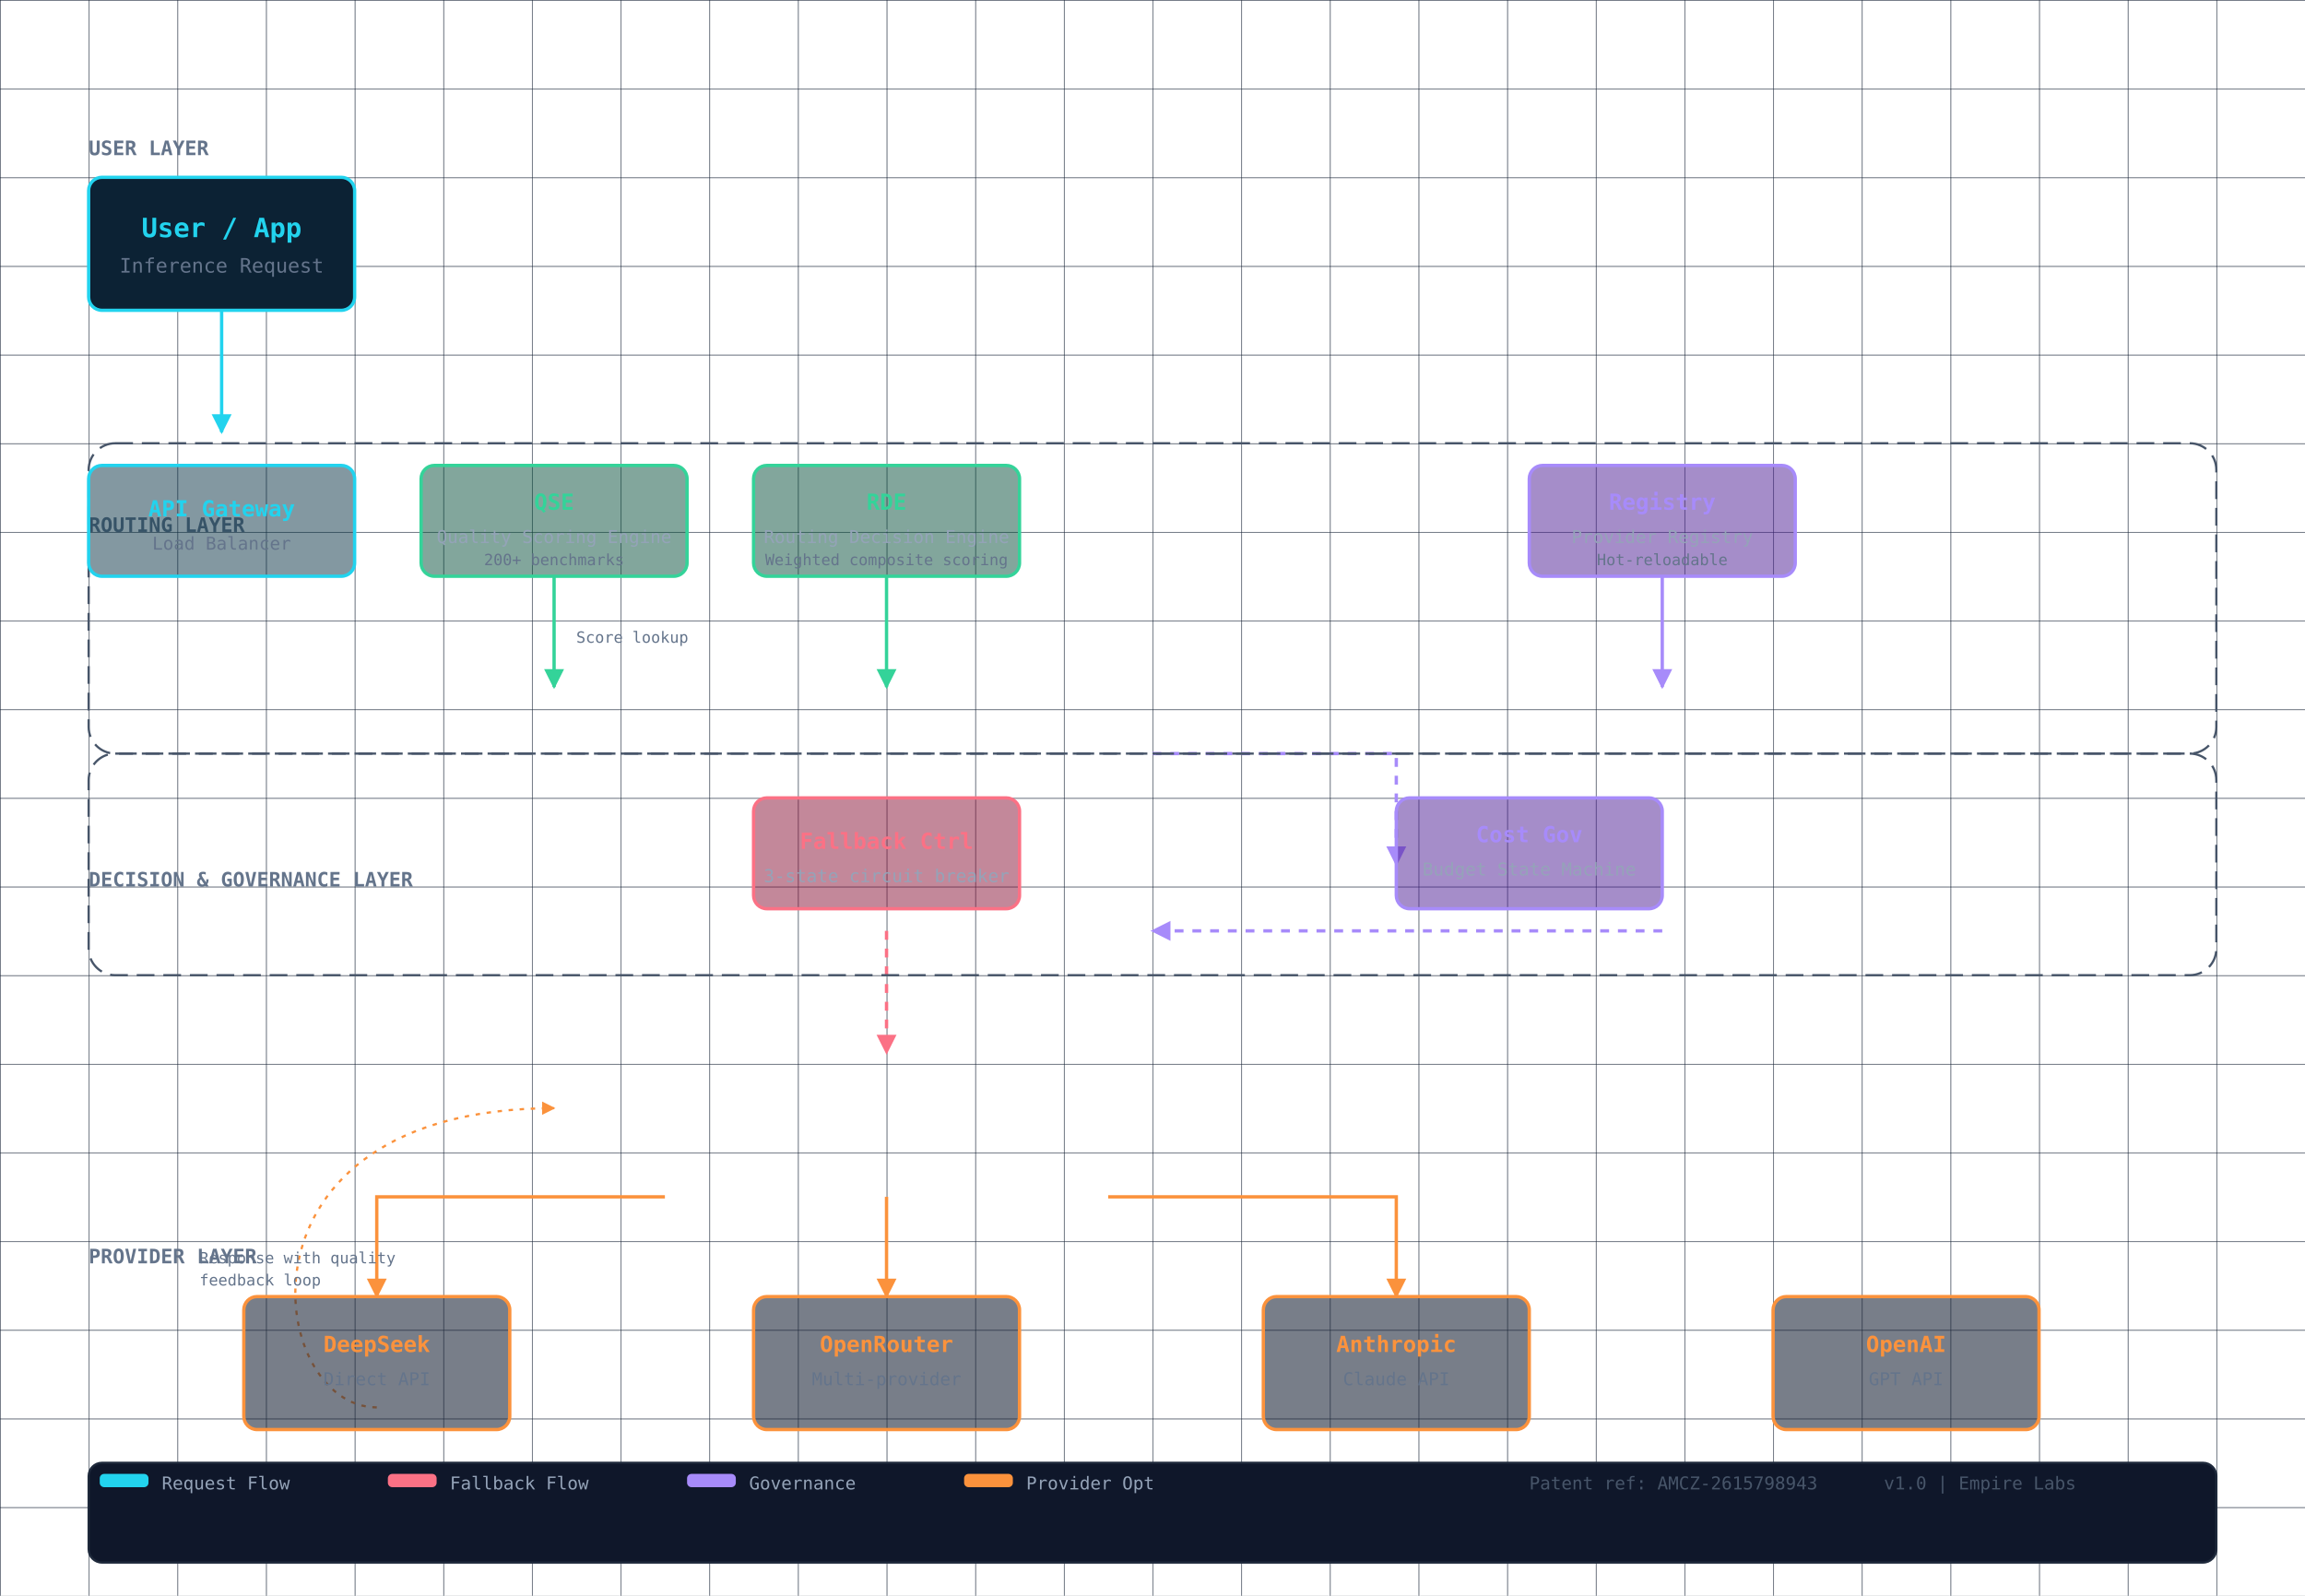
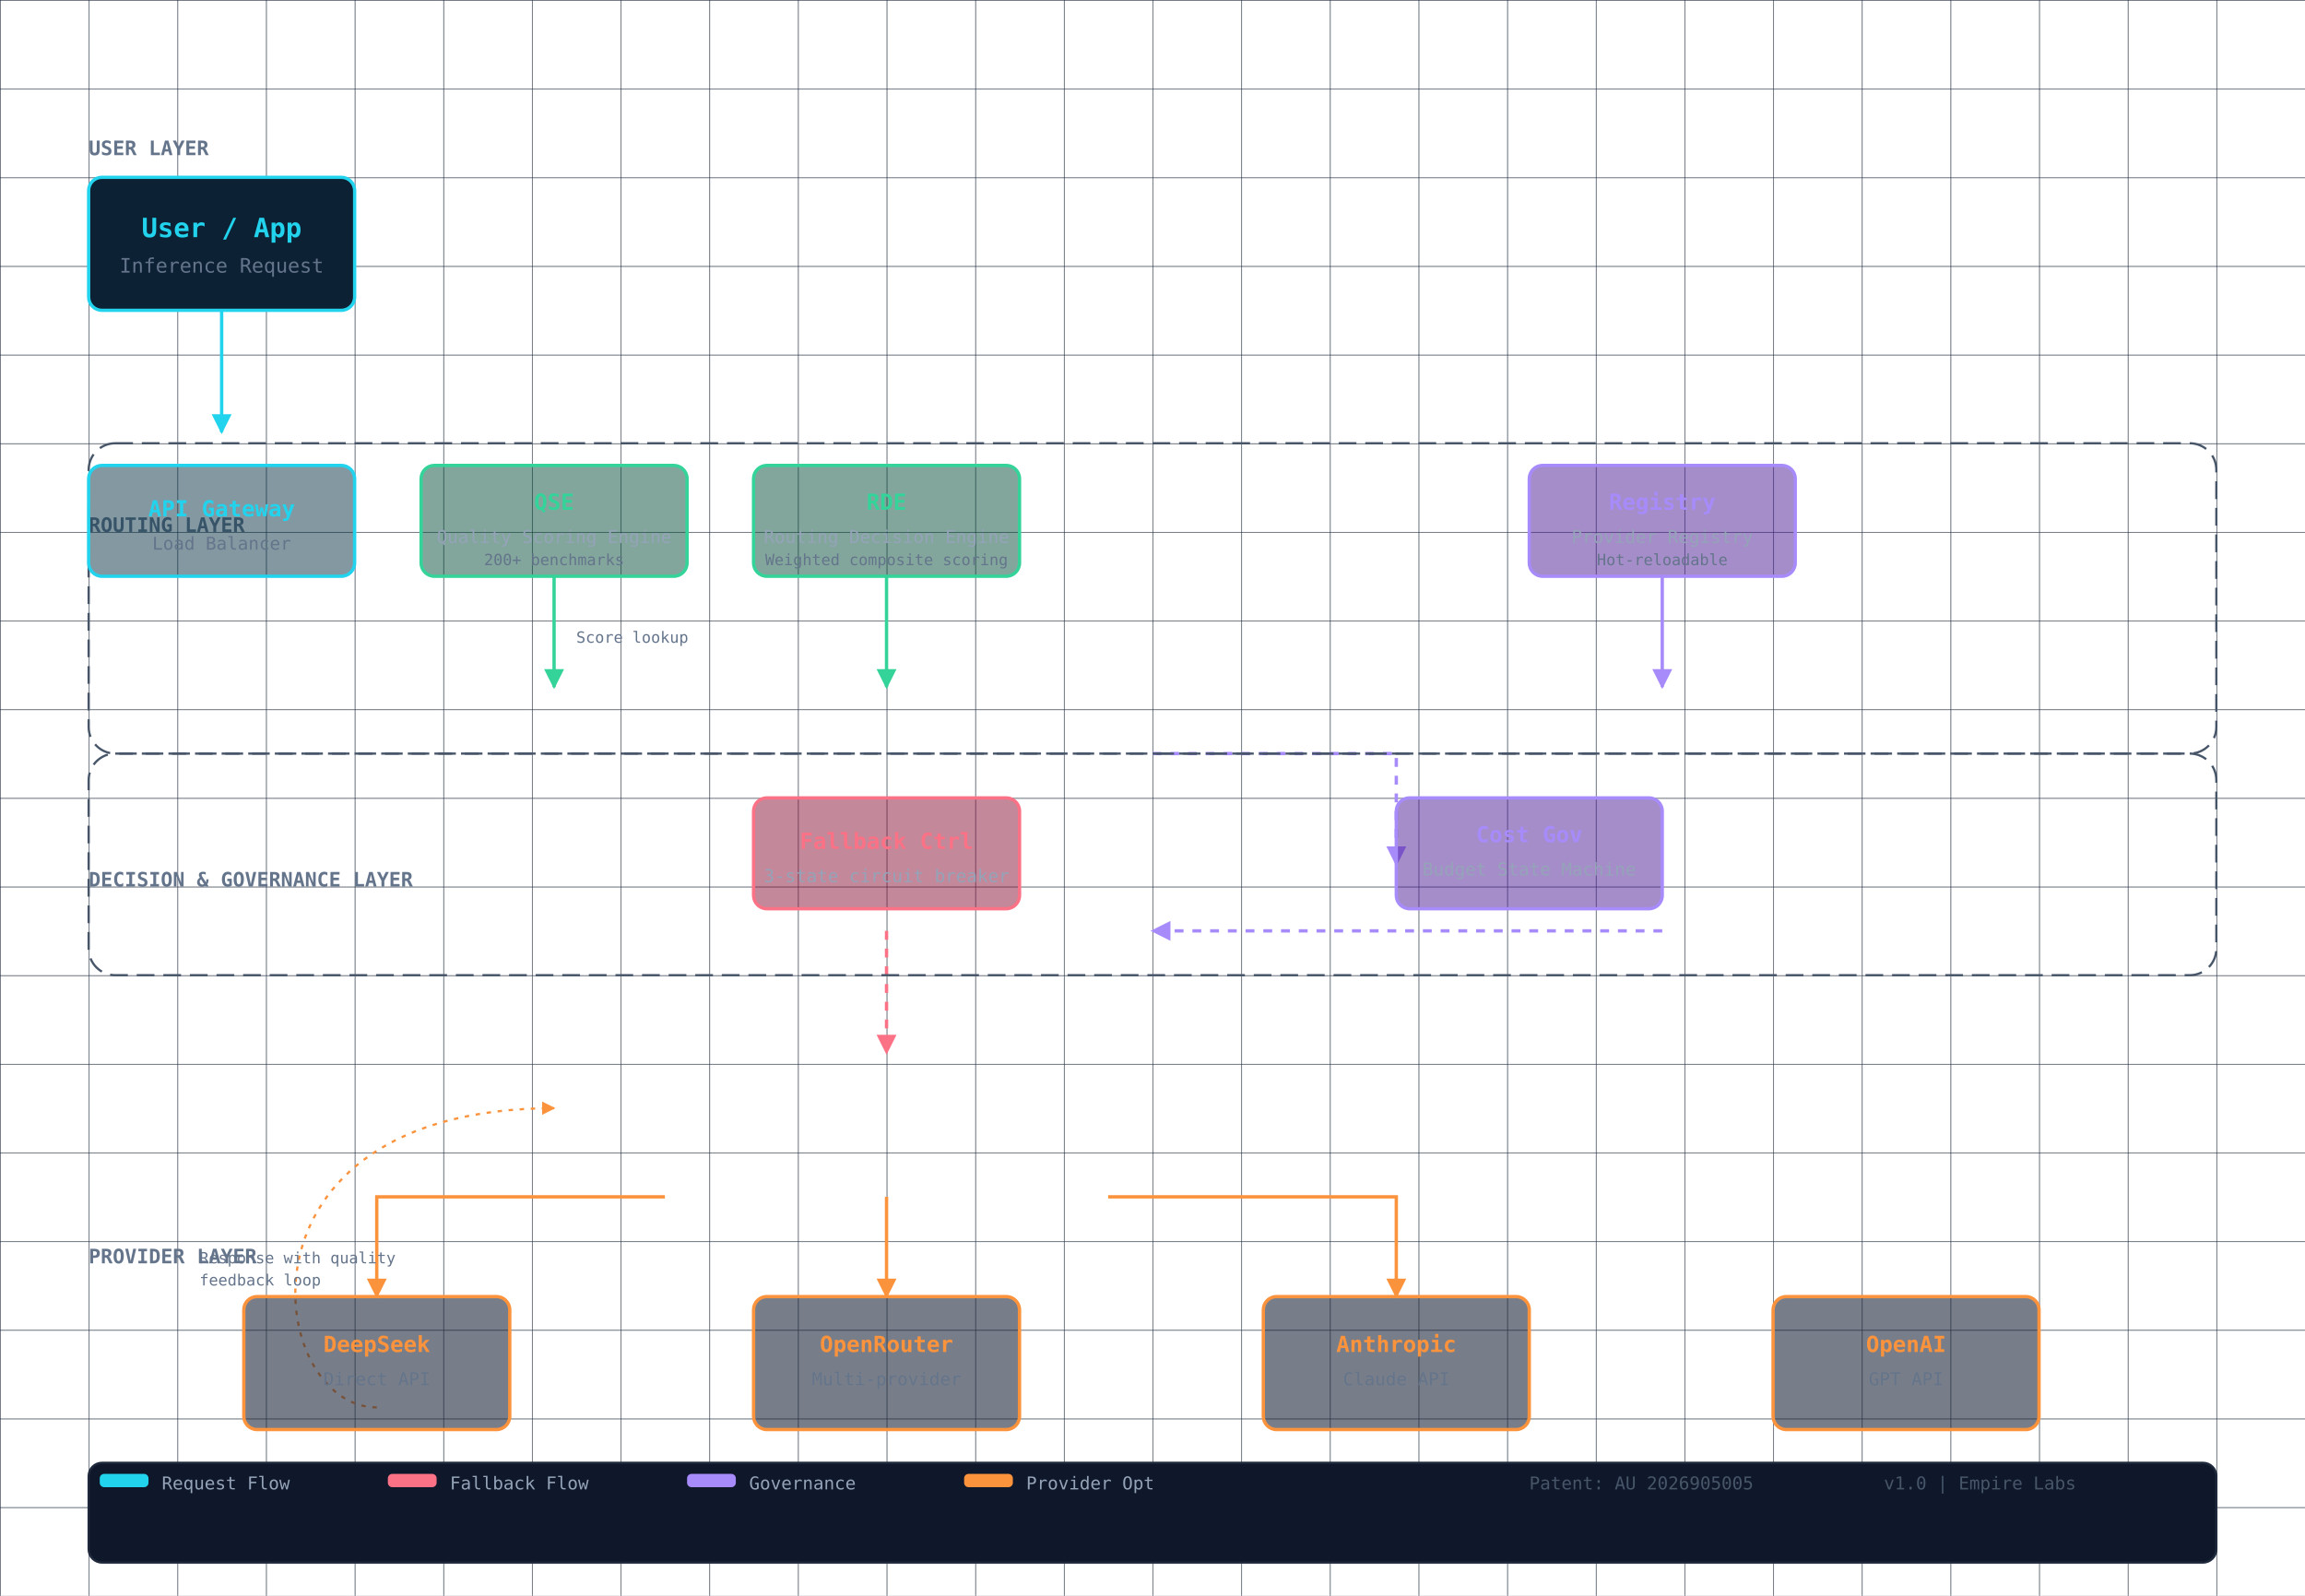
<svg xmlns="http://www.w3.org/2000/svg" viewBox="0 0 1040 720">
  <defs>
    <pattern id="grid" width="40" height="40" patternUnits="userSpaceOnUse">
      <path d="M 40 0 L 0 0 0 40" fill="none" stroke="#1e293b" stroke-width="0.5" />
    </pattern>
    <marker id="arrow-cyan" viewBox="0 0 10 10" refX="9" refY="5" markerWidth="6" markerHeight="6" orient="auto">
      <path d="M 0 0 L 10 5 L 0 10 z" fill="#22d3ee" />
    </marker>
    <marker id="arrow-emerald" viewBox="0 0 10 10" refX="9" refY="5" markerWidth="6" markerHeight="6" orient="auto">
      <path d="M 0 0 L 10 5 L 0 10 z" fill="#34d399" />
    </marker>
    <marker id="arrow-violet" viewBox="0 0 10 10" refX="9" refY="5" markerWidth="6" markerHeight="6" orient="auto">
      <path d="M 0 0 L 10 5 L 0 10 z" fill="#a78bfa" />
    </marker>
    <marker id="arrow-orange" viewBox="0 0 10 10" refX="9" refY="5" markerWidth="6" markerHeight="6" orient="auto">
      <path d="M 0 0 L 10 5 L 0 10 z" fill="#fb923c" />
    </marker>
    <marker id="arrow-rose" viewBox="0 0 10 10" refX="9" refY="5" markerWidth="6" markerHeight="6" orient="auto">
      <path d="M 0 0 L 10 5 L 0 10 z" fill="#fb7185" />
    </marker>
    <filter id="glow">
      <feGaussianBlur stdDeviation="3" result="coloredBlur" />
      <feMerge>
        <feMergeNode in="coloredBlur" />
        <feMergeNode in="SourceGraphic" />
      </feMerge>
    </filter>
  </defs>
  <rect width="1040" height="720" fill="url(#grid)" />
  <path d="M 100 140 L 100 195" stroke="#22d3ee" stroke-width="1.5" fill="none" marker-end="url(#arrow-cyan)" />
  <path d="M 250 260 L 250 310" stroke="#34d399" stroke-width="1.5" fill="none" marker-end="url(#arrow-emerald)" />
  <text x="260" y="290" fill="#64748b" font-size="7" font-family="JetBrains Mono, monospace">Score lookup</text>
  <path d="M 400 260 L 400 310" stroke="#34d399" stroke-width="1.5" fill="none" marker-end="url(#arrow-emerald)" />
  <path d="M 400 420 L 400 475" stroke="#fb7185" stroke-width="1.5" stroke-dasharray="4,4" fill="none" marker-end="url(#arrow-rose)" />
  <path d="M 300 540 L 170 540 L 170 585" stroke="#fb923c" stroke-width="1.5" fill="none" marker-end="url(#arrow-orange)" />
  <path d="M 400 540 L 400 585" stroke="#fb923c" stroke-width="1.5" fill="none" marker-end="url(#arrow-orange)" />
  <path d="M 500 540 L 630 540 L 630 585" stroke="#fb923c" stroke-width="1.5" fill="none" marker-end="url(#arrow-orange)" />
  <path d="M 520 340 L 630 340 L 630 390" stroke="#a78bfa" stroke-width="1.5" stroke-dasharray="4,4" fill="none" marker-end="url(#arrow-violet)" />
  <path d="M 750 420 L 520 420" stroke="#a78bfa" stroke-width="1.5" stroke-dasharray="4,4" fill="none" marker-end="url(#arrow-violet)" />
  <path d="M 750 260 L 750 310" stroke="#a78bfa" stroke-width="1.5" fill="none" marker-end="url(#arrow-violet)" />
  <path d="M 170 635 C 120 635 100 500 250 500" stroke="#fb923c" stroke-width="1" stroke-dasharray="2,3" fill="none" marker-end="url(#arrow-orange)" />
  <text x="90" y="570" fill="#64748b" font-size="7" font-family="JetBrains Mono, monospace">Response with quality</text>
  <text x="90" y="580" fill="#64748b" font-size="7" font-family="JetBrains Mono, monospace">feedback loop</text>
  <text x="40" y="70" fill="#64748b" font-size="9" font-weight="600" font-family="JetBrains Mono, monospace">USER LAYER</text>
  <rect x="40" y="80" width="120" height="60" rx="6" fill="#0f172a" stroke="#22d3ee" stroke-width="1.5" />
  <rect x="41" y="81" width="118" height="58" rx="5" fill="rgba(8, 51, 68, 0.4)" />
  <text x="100" y="107" fill="#22d3ee" font-size="12" text-anchor="middle" font-weight="600" font-family="JetBrains Mono, monospace">User / App</text>
  <text x="100" y="123" fill="#64748b" font-size="9" text-anchor="middle" font-family="JetBrains Mono, monospace">Inference Request</text>
  <text x="40" y="240" fill="#64748b" font-size="9" font-weight="600" font-family="JetBrains Mono, monospace">ROUTING LAYER</text>
  <rect x="40" y="200" width="960" height="140" rx="12" fill="none" stroke="#475569" stroke-width="1" stroke-dasharray="8,4" />
  <rect x="40" y="210" width="120" height="50" rx="6" fill="rgba(8, 51, 68, 0.5)" stroke="#22d3ee" stroke-width="1.5" />
  <text x="100" y="233" fill="#22d3ee" font-size="10" text-anchor="middle" font-weight="600" font-family="JetBrains Mono, monospace">API Gateway</text>
  <text x="100" y="248" fill="#64748b" font-size="8" text-anchor="middle" font-family="JetBrains Mono, monospace">Load Balancer</text>
  <rect x="190" y="210" width="120" height="50" rx="6" fill="rgba(6, 78, 59, 0.5)" stroke="#34d399" stroke-width="1.5" />
  <text x="250" y="230" fill="#34d399" font-size="10" text-anchor="middle" font-weight="600" font-family="JetBrains Mono, monospace">QSE</text>
  <text x="250" y="245" fill="#94a3b8" font-size="8" text-anchor="middle" font-family="JetBrains Mono, monospace">Quality Scoring Engine</text>
  <text x="250" y="255" fill="#64748b" font-size="7" text-anchor="middle" font-family="JetBrains Mono, monospace">200+ benchmarks</text>
  <rect x="340" y="210" width="120" height="50" rx="6" fill="rgba(6, 78, 59, 0.5)" stroke="#34d399" stroke-width="1.5" />
  <text x="400" y="230" fill="#34d399" font-size="10" text-anchor="middle" font-weight="600" font-family="JetBrains Mono, monospace">RDE</text>
  <text x="400" y="245" fill="#94a3b8" font-size="8" text-anchor="middle" font-family="JetBrains Mono, monospace">Routing Decision Engine</text>
  <text x="400" y="255" fill="#64748b" font-size="7" text-anchor="middle" font-family="JetBrains Mono, monospace">Weighted composite scoring</text>
  <rect x="690" y="210" width="120" height="50" rx="6" fill="rgba(76, 29, 149, 0.5)" stroke="#a78bfa" stroke-width="1.5" />
  <text x="750" y="230" fill="#a78bfa" font-size="10" text-anchor="middle" font-weight="600" font-family="JetBrains Mono, monospace">Registry</text>
  <text x="750" y="245" fill="#94a3b8" font-size="8" text-anchor="middle" font-family="JetBrains Mono, monospace">Provider Registry</text>
  <text x="750" y="255" fill="#64748b" font-size="7" text-anchor="middle" font-family="JetBrains Mono, monospace">Hot-reloadable</text>
  <text x="40" y="400" fill="#64748b" font-size="9" font-weight="600" font-family="JetBrains Mono, monospace">DECISION &amp; GOVERNANCE LAYER</text>
  <rect x="40" y="340" width="960" height="100" rx="12" fill="none" stroke="#475569" stroke-width="1" stroke-dasharray="8,4" />
  <rect x="340" y="360" width="120" height="50" rx="6" fill="rgba(136, 19, 55, 0.5)" stroke="#fb7185" stroke-width="1.5" />
  <text x="400" y="383" fill="#fb7185" font-size="10" text-anchor="middle" font-weight="600" font-family="JetBrains Mono, monospace">Fallback Ctrl</text>
  <text x="400" y="398" fill="#94a3b8" font-size="8" text-anchor="middle" font-family="JetBrains Mono, monospace">3-state circuit breaker</text>
  <rect x="630" y="360" width="120" height="50" rx="6" fill="rgba(76, 29, 149, 0.5)" stroke="#a78bfa" stroke-width="1.5" />
  <text x="690" y="380" fill="#a78bfa" font-size="10" text-anchor="middle" font-weight="600" font-family="JetBrains Mono, monospace">Cost Gov</text>
  <text x="690" y="395" fill="#94a3b8" font-size="8" text-anchor="middle" font-family="JetBrains Mono, monospace">Budget State Machine</text>
  <text x="40" y="570" fill="#64748b" font-size="9" font-weight="600" font-family="JetBrains Mono, monospace">PROVIDER LAYER</text>
  <rect x="110" y="585" width="120" height="60" rx="6" fill="rgba(30, 41, 59, 0.6)" stroke="#fb923c" stroke-width="1.5" />
  <text x="170" y="610" fill="#fb923c" font-size="10" text-anchor="middle" font-weight="600" font-family="JetBrains Mono, monospace">DeepSeek</text>
  <text x="170" y="625" fill="#64748b" font-size="8" text-anchor="middle" font-family="JetBrains Mono, monospace">Direct API</text>
  <rect x="340" y="585" width="120" height="60" rx="6" fill="rgba(30, 41, 59, 0.6)" stroke="#fb923c" stroke-width="1.5" />
  <text x="400" y="610" fill="#fb923c" font-size="10" text-anchor="middle" font-weight="600" font-family="JetBrains Mono, monospace">OpenRouter</text>
  <text x="400" y="625" fill="#64748b" font-size="8" text-anchor="middle" font-family="JetBrains Mono, monospace">Multi-provider</text>
  <rect x="570" y="585" width="120" height="60" rx="6" fill="rgba(30, 41, 59, 0.6)" stroke="#fb923c" stroke-width="1.5" />
  <text x="630" y="610" fill="#fb923c" font-size="10" text-anchor="middle" font-weight="600" font-family="JetBrains Mono, monospace">Anthropic</text>
  <text x="630" y="625" fill="#64748b" font-size="8" text-anchor="middle" font-family="JetBrains Mono, monospace">Claude API</text>
  <rect x="800" y="585" width="120" height="60" rx="6" fill="rgba(30, 41, 59, 0.6)" stroke="#fb923c" stroke-width="1.5" />
  <text x="860" y="610" fill="#fb923c" font-size="10" text-anchor="middle" font-weight="600" font-family="JetBrains Mono, monospace">OpenAI</text>
  <text x="860" y="625" fill="#64748b" font-size="8" text-anchor="middle" font-family="JetBrains Mono, monospace">GPT API</text>
  <rect x="40" y="660" width="960" height="45" rx="6" fill="#0f172a" stroke="#1e293b" stroke-width="1" />
  <rect x="45" y="665" width="22" height="6" rx="2" fill="#22d3ee" />
  <text x="73" y="672" fill="#94a3b8" font-size="8" font-family="JetBrains Mono, monospace">Request Flow</text>
  <rect x="175" y="665" width="22" height="6" rx="2" fill="#fb7185" />
  <text x="203" y="672" fill="#94a3b8" font-size="8" font-family="JetBrains Mono, monospace">Fallback Flow</text>
  <rect x="310" y="665" width="22" height="6" rx="2" fill="#a78bfa" />
  <text x="338" y="672" fill="#94a3b8" font-size="8" font-family="JetBrains Mono, monospace">Governance</text>
  <rect x="435" y="665" width="22" height="6" rx="2" fill="#fb923c" />
  <text x="463" y="672" fill="#94a3b8" font-size="8" font-family="JetBrains Mono, monospace">Provider Opt</text>
-   <text x="690" y="672" fill="#475569" font-size="8" font-family="JetBrains Mono, monospace">Patent ref: AMCZ-2615798943</text>
+   <text x="690" y="672" fill="#475569" font-size="8" font-family="JetBrains Mono, monospace">Patent: AU 2026905005</text>
  <text x="850" y="672" fill="#475569" font-size="8" font-family="JetBrains Mono, monospace">v1.0 | Empire Labs</text>
</svg>
